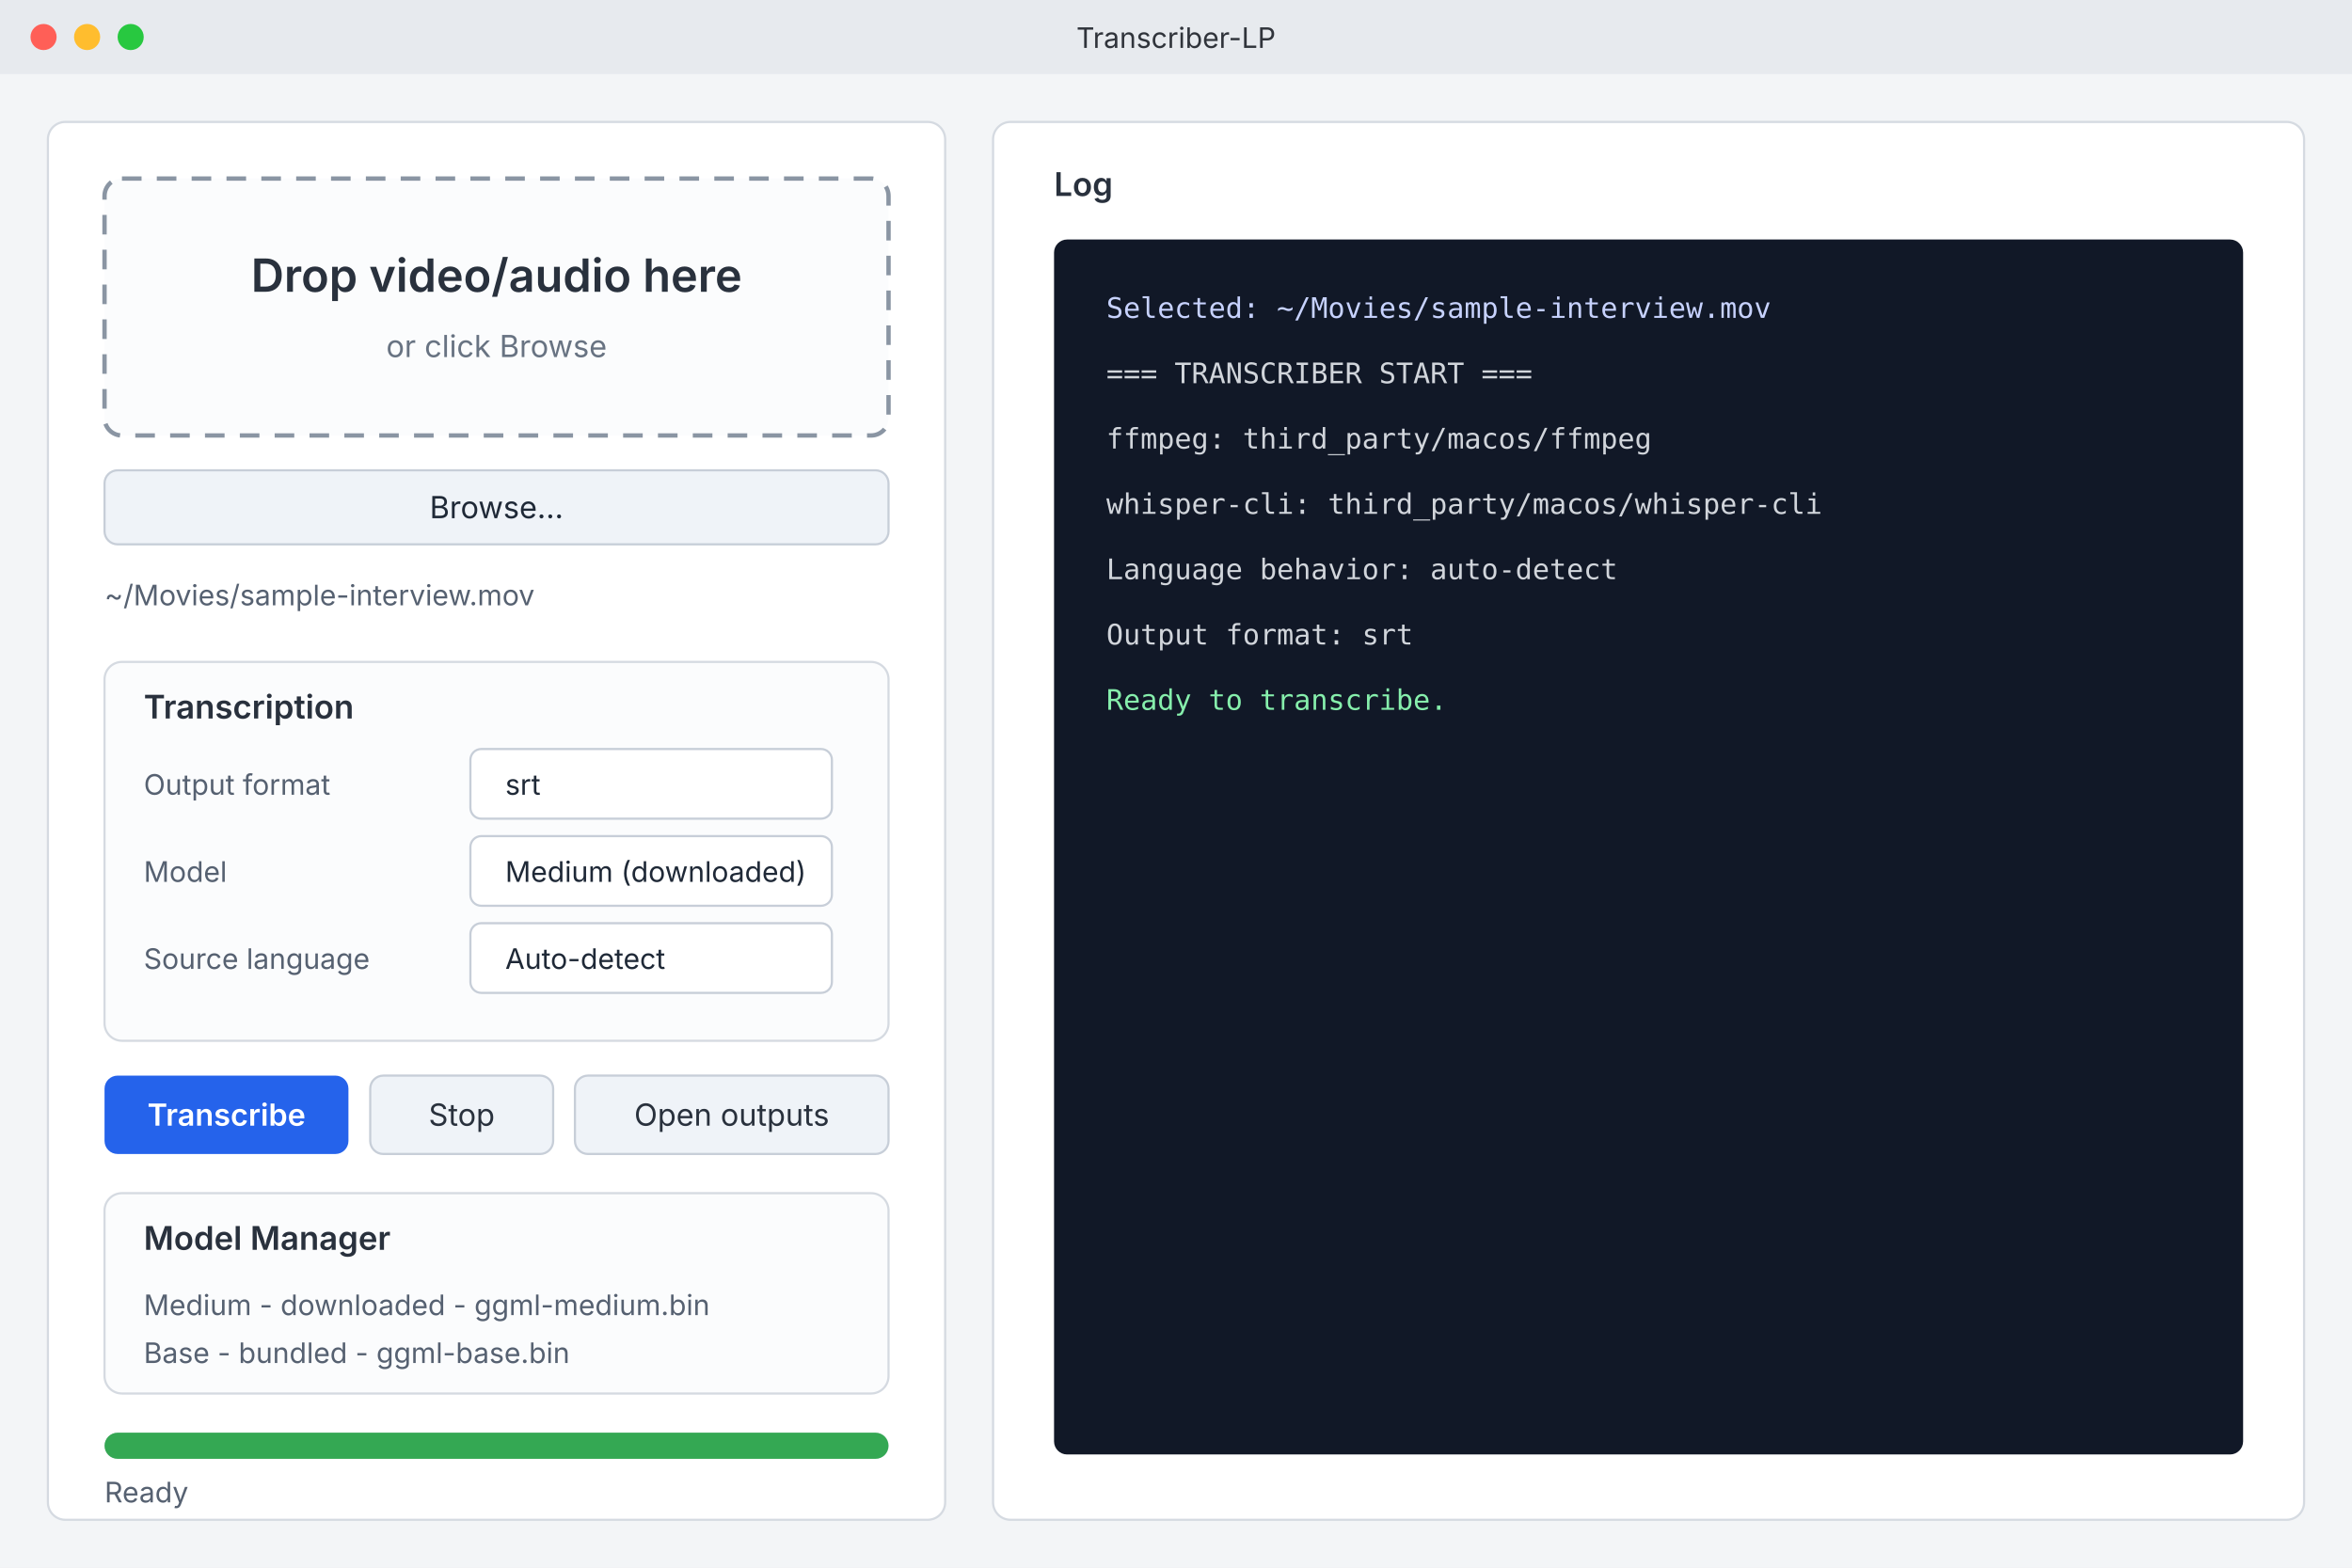
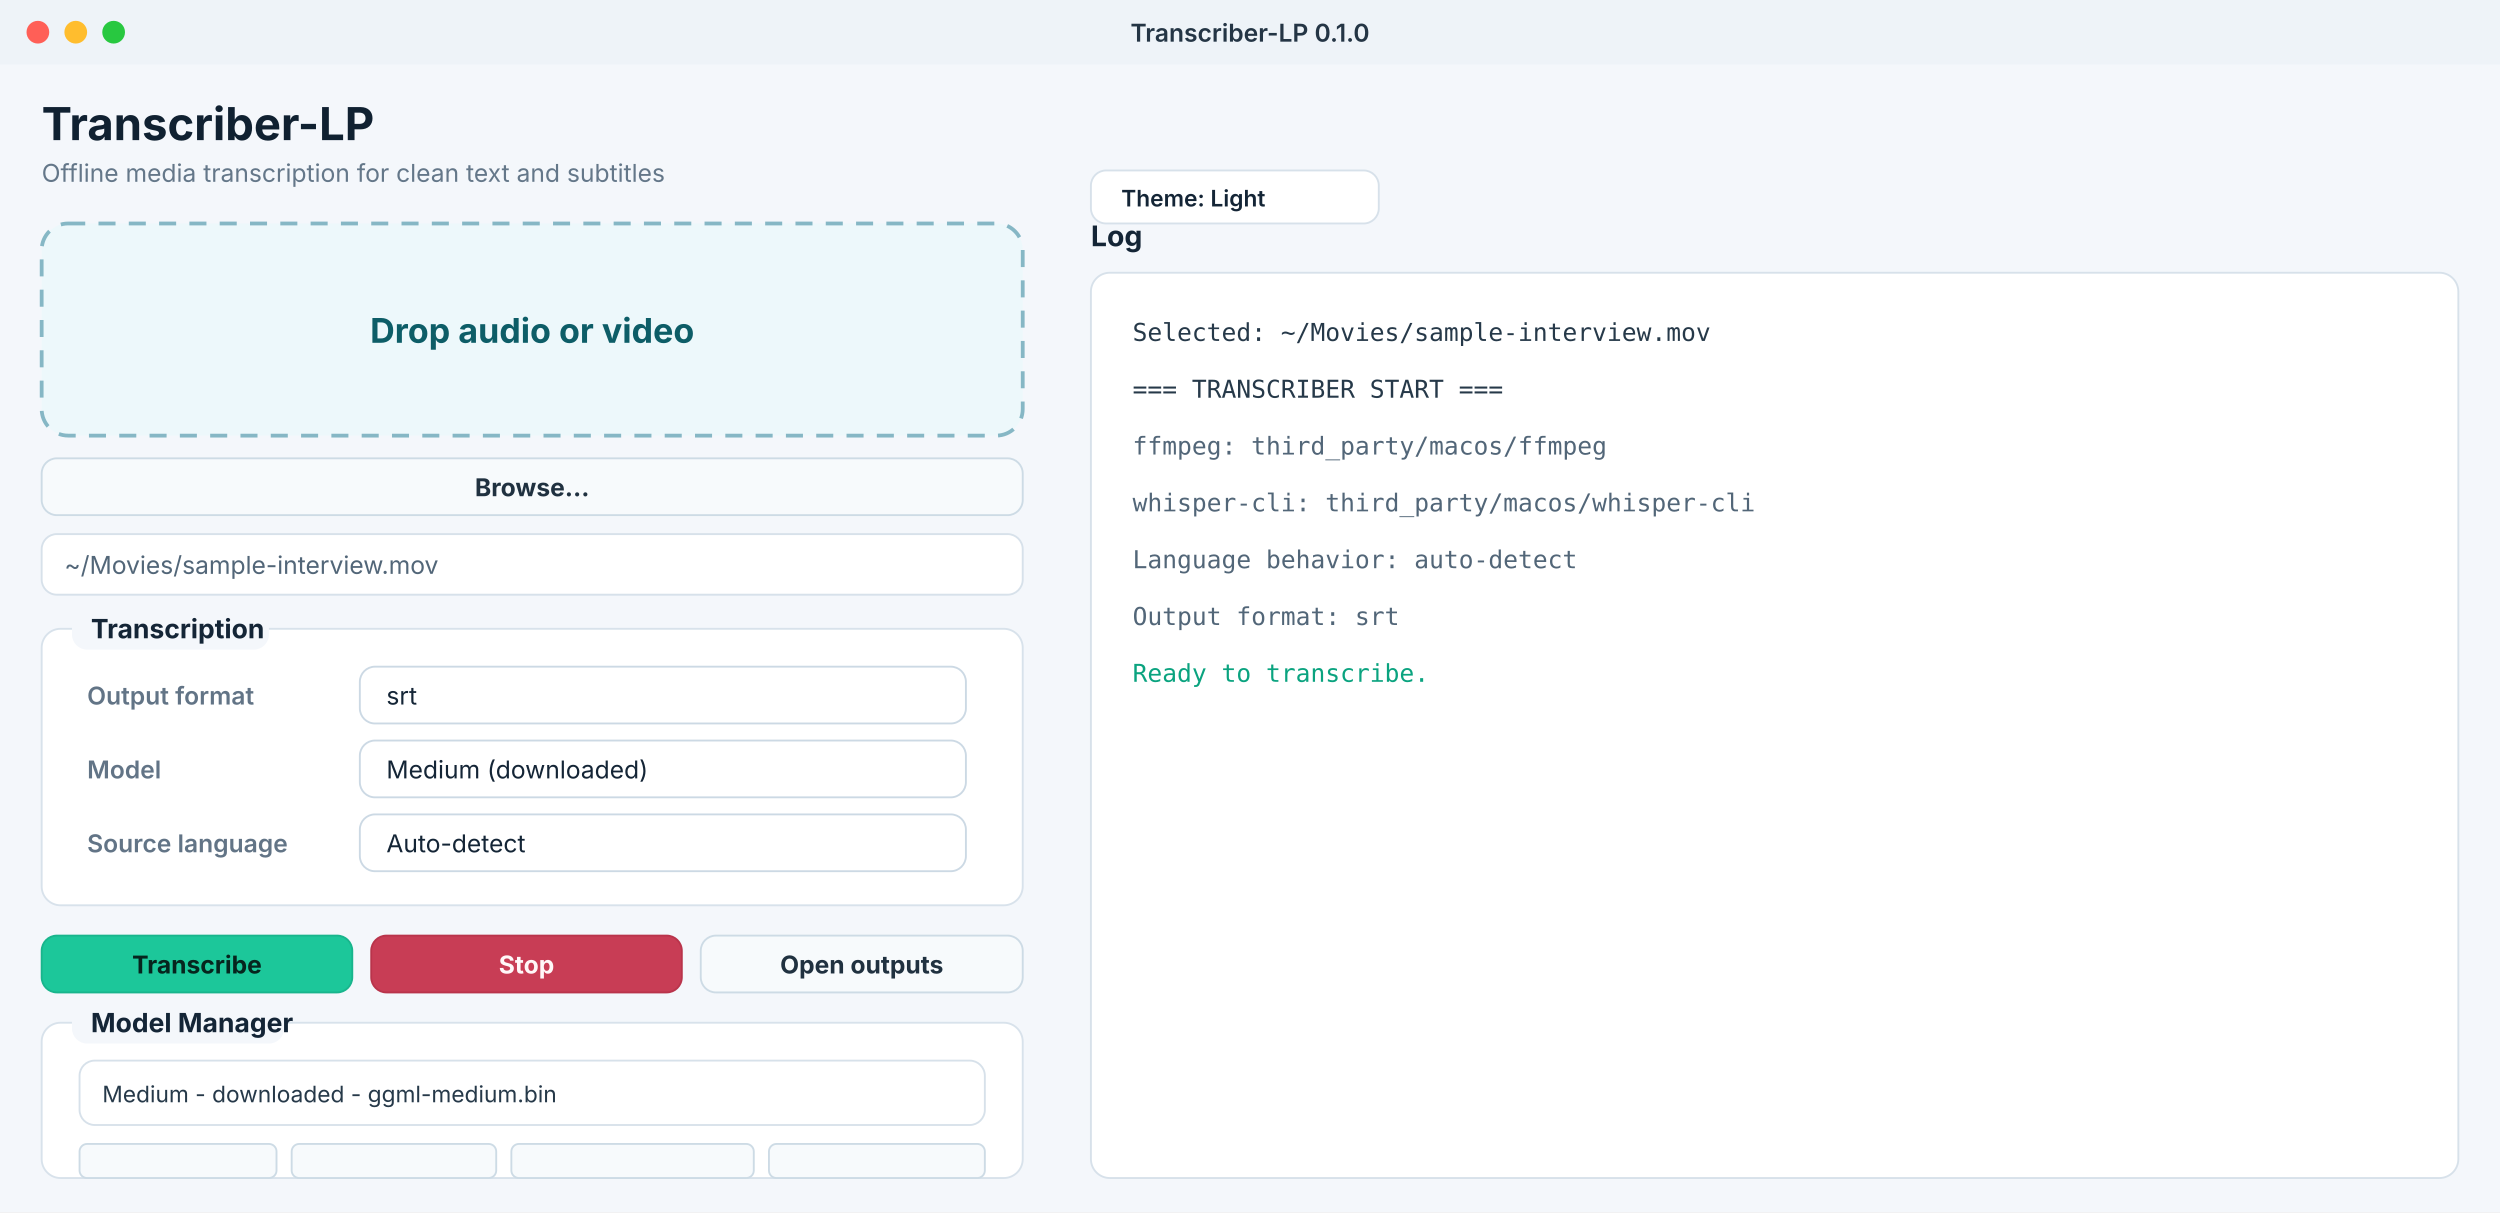
- <svg xmlns="http://www.w3.org/2000/svg" width="1080" height="720" viewBox="0 0 1080 720" role="img" aria-labelledby="title desc">
-   <rect width="1080" height="720" fill="#f3f5f7" />
-   <rect x="0" y="0" width="1080" height="34" fill="#e7eaee" />
+ <svg xmlns="http://www.w3.org/2000/svg" width="1320" height="640" viewBox="0 0 1320 640" role="img" aria-labelledby="title desc">
+   <defs>
+     <style>
+       .ui { font-family: -apple-system, BlinkMacSystemFont, "Segoe UI", sans-serif; }
+       .mono { font-family: "SFMono-Regular", Menlo, Consolas, monospace; }
+     </style>
+   </defs>
+   <rect width="1320" height="640" fill="#f4f7fb" />
+   <rect x="0" y="0" width="1320" height="34" fill="#eef3f8" />
  <circle cx="20" cy="17" r="6" fill="#ff5f57" />
  <circle cx="40" cy="17" r="6" fill="#ffbd2e" />
  <circle cx="60" cy="17" r="6" fill="#28c840" />
-   <text x="540" y="22" text-anchor="middle" font-family="-apple-system,BlinkMacSystemFont,Segoe UI,sans-serif" font-size="13" fill="#30343b">Transcriber-LP</text>
-   <rect x="22" y="56" width="412" height="642" rx="8" fill="#ffffff" stroke="#d5dae1" />
-   <rect x="456" y="56" width="602" height="642" rx="8" fill="#ffffff" stroke="#d5dae1" />
-   <rect x="48" y="82" width="360" height="118" rx="8" fill="#fbfcfd" stroke="#8a95a3" stroke-width="2" stroke-dasharray="9 7" />
-   <text x="228" y="134" text-anchor="middle" font-family="-apple-system,BlinkMacSystemFont,Segoe UI,sans-serif" font-size="21" font-weight="600" fill="#29313d">Drop video/audio here</text>
-   <text x="228" y="164" text-anchor="middle" font-family="-apple-system,BlinkMacSystemFont,Segoe UI,sans-serif" font-size="14" fill="#687382">or click Browse</text>
-   <rect x="48" y="216" width="360" height="34" rx="6" fill="#eff3f8" stroke="#c7ced8" />
-   <text x="228" y="238" text-anchor="middle" font-family="-apple-system,BlinkMacSystemFont,Segoe UI,sans-serif" font-size="14" fill="#1f2937">Browse...</text>
-   <text x="48" y="278" font-family="-apple-system,BlinkMacSystemFont,Segoe UI,sans-serif" font-size="13" fill="#566171">~/Movies/sample-interview.mov</text>
-   <rect x="48" y="304" width="360" height="174" rx="8" fill="#fbfcfd" stroke="#d5dae1" />
-   <text x="66" y="330" font-family="-apple-system,BlinkMacSystemFont,Segoe UI,sans-serif" font-size="15" font-weight="600" fill="#29313d">Transcription</text>
-   <text x="66" y="365" font-family="-apple-system,BlinkMacSystemFont,Segoe UI,sans-serif" font-size="13" fill="#566171">Output format</text>
-   <rect x="216" y="344" width="166" height="32" rx="5" fill="#ffffff" stroke="#c7ced8" />
-   <text x="232" y="365" font-family="-apple-system,BlinkMacSystemFont,Segoe UI,sans-serif" font-size="13" fill="#1f2937">srt</text>
-   <text x="66" y="405" font-family="-apple-system,BlinkMacSystemFont,Segoe UI,sans-serif" font-size="13" fill="#566171">Model</text>
-   <rect x="216" y="384" width="166" height="32" rx="5" fill="#ffffff" stroke="#c7ced8" />
-   <text x="232" y="405" font-family="-apple-system,BlinkMacSystemFont,Segoe UI,sans-serif" font-size="13" fill="#1f2937">Medium (downloaded)</text>
-   <text x="66" y="445" font-family="-apple-system,BlinkMacSystemFont,Segoe UI,sans-serif" font-size="13" fill="#566171">Source language</text>
-   <rect x="216" y="424" width="166" height="32" rx="5" fill="#ffffff" stroke="#c7ced8" />
-   <text x="232" y="445" font-family="-apple-system,BlinkMacSystemFont,Segoe UI,sans-serif" font-size="13" fill="#1f2937">Auto-detect</text>
-   <rect x="48" y="494" width="112" height="36" rx="6" fill="#2563eb" />
-   <text x="104" y="517" text-anchor="middle" font-family="-apple-system,BlinkMacSystemFont,Segoe UI,sans-serif" font-size="14" font-weight="600" fill="#ffffff">Transcribe</text>
-   <rect x="170" y="494" width="84" height="36" rx="6" fill="#eff3f8" stroke="#c7ced8" />
-   <text x="212" y="517" text-anchor="middle" font-family="-apple-system,BlinkMacSystemFont,Segoe UI,sans-serif" font-size="14" fill="#29313d">Stop</text>
-   <rect x="264" y="494" width="144" height="36" rx="6" fill="#eff3f8" stroke="#c7ced8" />
-   <text x="336" y="517" text-anchor="middle" font-family="-apple-system,BlinkMacSystemFont,Segoe UI,sans-serif" font-size="14" fill="#29313d">Open outputs</text>
-   <rect x="48" y="548" width="360" height="92" rx="8" fill="#fbfcfd" stroke="#d5dae1" />
-   <text x="66" y="574" font-family="-apple-system,BlinkMacSystemFont,Segoe UI,sans-serif" font-size="15" font-weight="600" fill="#29313d">Model Manager</text>
-   <text x="66" y="604" font-family="-apple-system,BlinkMacSystemFont,Segoe UI,sans-serif" font-size="13" fill="#566171">Medium - downloaded - ggml-medium.bin</text>
-   <text x="66" y="626" font-family="-apple-system,BlinkMacSystemFont,Segoe UI,sans-serif" font-size="13" fill="#566171">Base - bundled - ggml-base.bin</text>
-   <rect x="48" y="658" width="360" height="12" rx="6" fill="#d8dde5" />
-   <rect x="48" y="658" width="360" height="12" rx="6" fill="#34a853" />
-   <text x="48" y="690" font-family="-apple-system,BlinkMacSystemFont,Segoe UI,sans-serif" font-size="13" fill="#566171">Ready</text>
-   <text x="484" y="90" font-family="-apple-system,BlinkMacSystemFont,Segoe UI,sans-serif" font-size="15" font-weight="600" fill="#29313d">Log</text>
-   <rect x="484" y="110" width="546" height="558" rx="6" fill="#111827" />
-   <text x="508" y="146" font-family="SFMono-Regular,Menlo,Consolas,monospace" font-size="13" fill="#c7d2fe">Selected: ~/Movies/sample-interview.mov</text>
-   <text x="508" y="176" font-family="SFMono-Regular,Menlo,Consolas,monospace" font-size="13" fill="#d1d5db">=== TRANSCRIBER START ===</text>
-   <text x="508" y="206" font-family="SFMono-Regular,Menlo,Consolas,monospace" font-size="13" fill="#d1d5db">ffmpeg: third_party/macos/ffmpeg</text>
-   <text x="508" y="236" font-family="SFMono-Regular,Menlo,Consolas,monospace" font-size="13" fill="#d1d5db">whisper-cli: third_party/macos/whisper-cli</text>
-   <text x="508" y="266" font-family="SFMono-Regular,Menlo,Consolas,monospace" font-size="13" fill="#d1d5db">Language behavior: auto-detect</text>
-   <text x="508" y="296" font-family="SFMono-Regular,Menlo,Consolas,monospace" font-size="13" fill="#d1d5db">Output format: srt</text>
-   <text x="508" y="326" font-family="SFMono-Regular,Menlo,Consolas,monospace" font-size="13" fill="#86efac">Ready to transcribe.</text>
+   <text class="ui" x="660" y="22" text-anchor="middle" font-size="13" font-weight="600" fill="#243545">Transcriber-LP 0.1.0</text>
+   <text class="ui" x="22" y="74" font-size="24" font-weight="700" fill="#102131">Transcriber-LP</text>
+   <text class="ui" x="22" y="96" font-size="13" fill="#647789">Offline media transcription for clean text and subtitles</text>
+   <rect x="22" y="118" width="518" height="112" rx="14" fill="#edf8fb" stroke="#86b7c5" stroke-width="2" stroke-dasharray="9 7" />
+   <text class="ui" x="281" y="181" text-anchor="middle" font-size="18" font-weight="700" fill="#0d5d67">Drop audio or video</text>
+   <rect x="22" y="242" width="518" height="30" rx="8" fill="#f7fafc" stroke="#cddbe5" />
+   <text class="ui" x="281" y="262" text-anchor="middle" font-size="13" font-weight="650" fill="#203140">Browse...</text>
+   <rect x="22" y="282" width="518" height="32" rx="8" fill="#ffffff" stroke="#d7e1ea" />
+   <text class="ui" x="34" y="303" font-size="13" fill="#526678">~/Movies/sample-interview.mov</text>
+   <rect x="22" y="332" width="518" height="146" rx="10" fill="#ffffff" stroke="#d8e2eb" />
+   <rect x="38" y="319" width="104" height="24" rx="8" fill="#f4f7fb" />
+   <text class="ui" x="48" y="337" font-size="14" font-weight="700" fill="#142536">Transcription</text>
+   <text class="ui" x="46" y="372" font-size="13" font-weight="600" fill="#627486">Output format</text>
+   <rect x="190" y="352" width="320" height="30" rx="8" fill="#ffffff" stroke="#ccd9e4" />
+   <text class="ui" x="204" y="372" font-size="13" fill="#142536">srt</text>
+   <text class="ui" x="46" y="411" font-size="13" font-weight="600" fill="#627486">Model</text>
+   <rect x="190" y="391" width="320" height="30" rx="8" fill="#ffffff" stroke="#ccd9e4" />
+   <text class="ui" x="204" y="411" font-size="13" fill="#142536">Medium (downloaded)</text>
+   <text class="ui" x="46" y="450" font-size="13" font-weight="600" fill="#627486">Source language</text>
+   <rect x="190" y="430" width="320" height="30" rx="8" fill="#ffffff" stroke="#ccd9e4" />
+   <text class="ui" x="204" y="450" font-size="13" fill="#142536">Auto-detect</text>
+   <rect x="22" y="494" width="164" height="30" rx="8" fill="#1cc79a" stroke="#18b58c" />
+   <text class="ui" x="104" y="514" text-anchor="middle" font-size="13" font-weight="700" fill="#06251e">Transcribe</text>
+   <rect x="196" y="494" width="164" height="30" rx="8" fill="#c83d55" stroke="#b9344b" />
+   <text class="ui" x="278" y="514" text-anchor="middle" font-size="13" font-weight="700" fill="#fff7f8">Stop</text>
+   <rect x="370" y="494" width="170" height="30" rx="8" fill="#f7fafc" stroke="#cddbe5" />
+   <text class="ui" x="455" y="514" text-anchor="middle" font-size="13" font-weight="650" fill="#203140">Open outputs</text>
+   <rect x="22" y="540" width="518" height="82" rx="10" fill="#ffffff" stroke="#d8e2eb" />
+   <rect x="38" y="527" width="112" height="24" rx="8" fill="#f4f7fb" />
+   <text class="ui" x="48" y="545" font-size="14" font-weight="700" fill="#142536">Model Manager</text>
+   <rect x="42" y="560" width="478" height="34" rx="8" fill="#ffffff" stroke="#d7e1ea" />
+   <text class="ui" x="54" y="582" font-size="12" fill="#263949">Medium - downloaded - ggml-medium.bin</text>
+   <rect x="42" y="604" width="104" height="18" rx="4" fill="#f7fafc" stroke="#cddbe5" />
+   <rect x="154" y="604" width="108" height="18" rx="4" fill="#f7fafc" stroke="#cddbe5" />
+   <rect x="270" y="604" width="128" height="18" rx="4" fill="#f7fafc" stroke="#cddbe5" />
+   <rect x="406" y="604" width="114" height="18" rx="4" fill="#f7fafc" stroke="#cddbe5" />
+   <text class="ui" x="576" y="130" font-size="15" font-weight="700" fill="#142536">Log</text>
+   <rect x="576" y="144" width="722" height="478" rx="10" fill="#ffffff" stroke="#d7e1ea" />
+   <text class="mono" x="598" y="180" font-size="13" fill="#263949">Selected: ~/Movies/sample-interview.mov</text>
+   <text class="mono" x="598" y="210" font-size="13" fill="#263949">=== TRANSCRIBER START ===</text>
+   <text class="mono" x="598" y="240" font-size="13" fill="#526678">ffmpeg: third_party/macos/ffmpeg</text>
+   <text class="mono" x="598" y="270" font-size="13" fill="#526678">whisper-cli: third_party/macos/whisper-cli</text>
+   <text class="mono" x="598" y="300" font-size="13" fill="#526678">Language behavior: auto-detect</text>
+   <text class="mono" x="598" y="330" font-size="13" fill="#526678">Output format: srt</text>
+   <text class="mono" x="598" y="360" font-size="13" fill="#0aa37f">Ready to transcribe.</text>
+   <rect x="576" y="90" width="152" height="28" rx="8" fill="#ffffff" stroke="#d7e1ea" />
+   <text class="ui" x="592" y="109" font-size="12" font-weight="600" fill="#142536">Theme: Light</text>
</svg>
